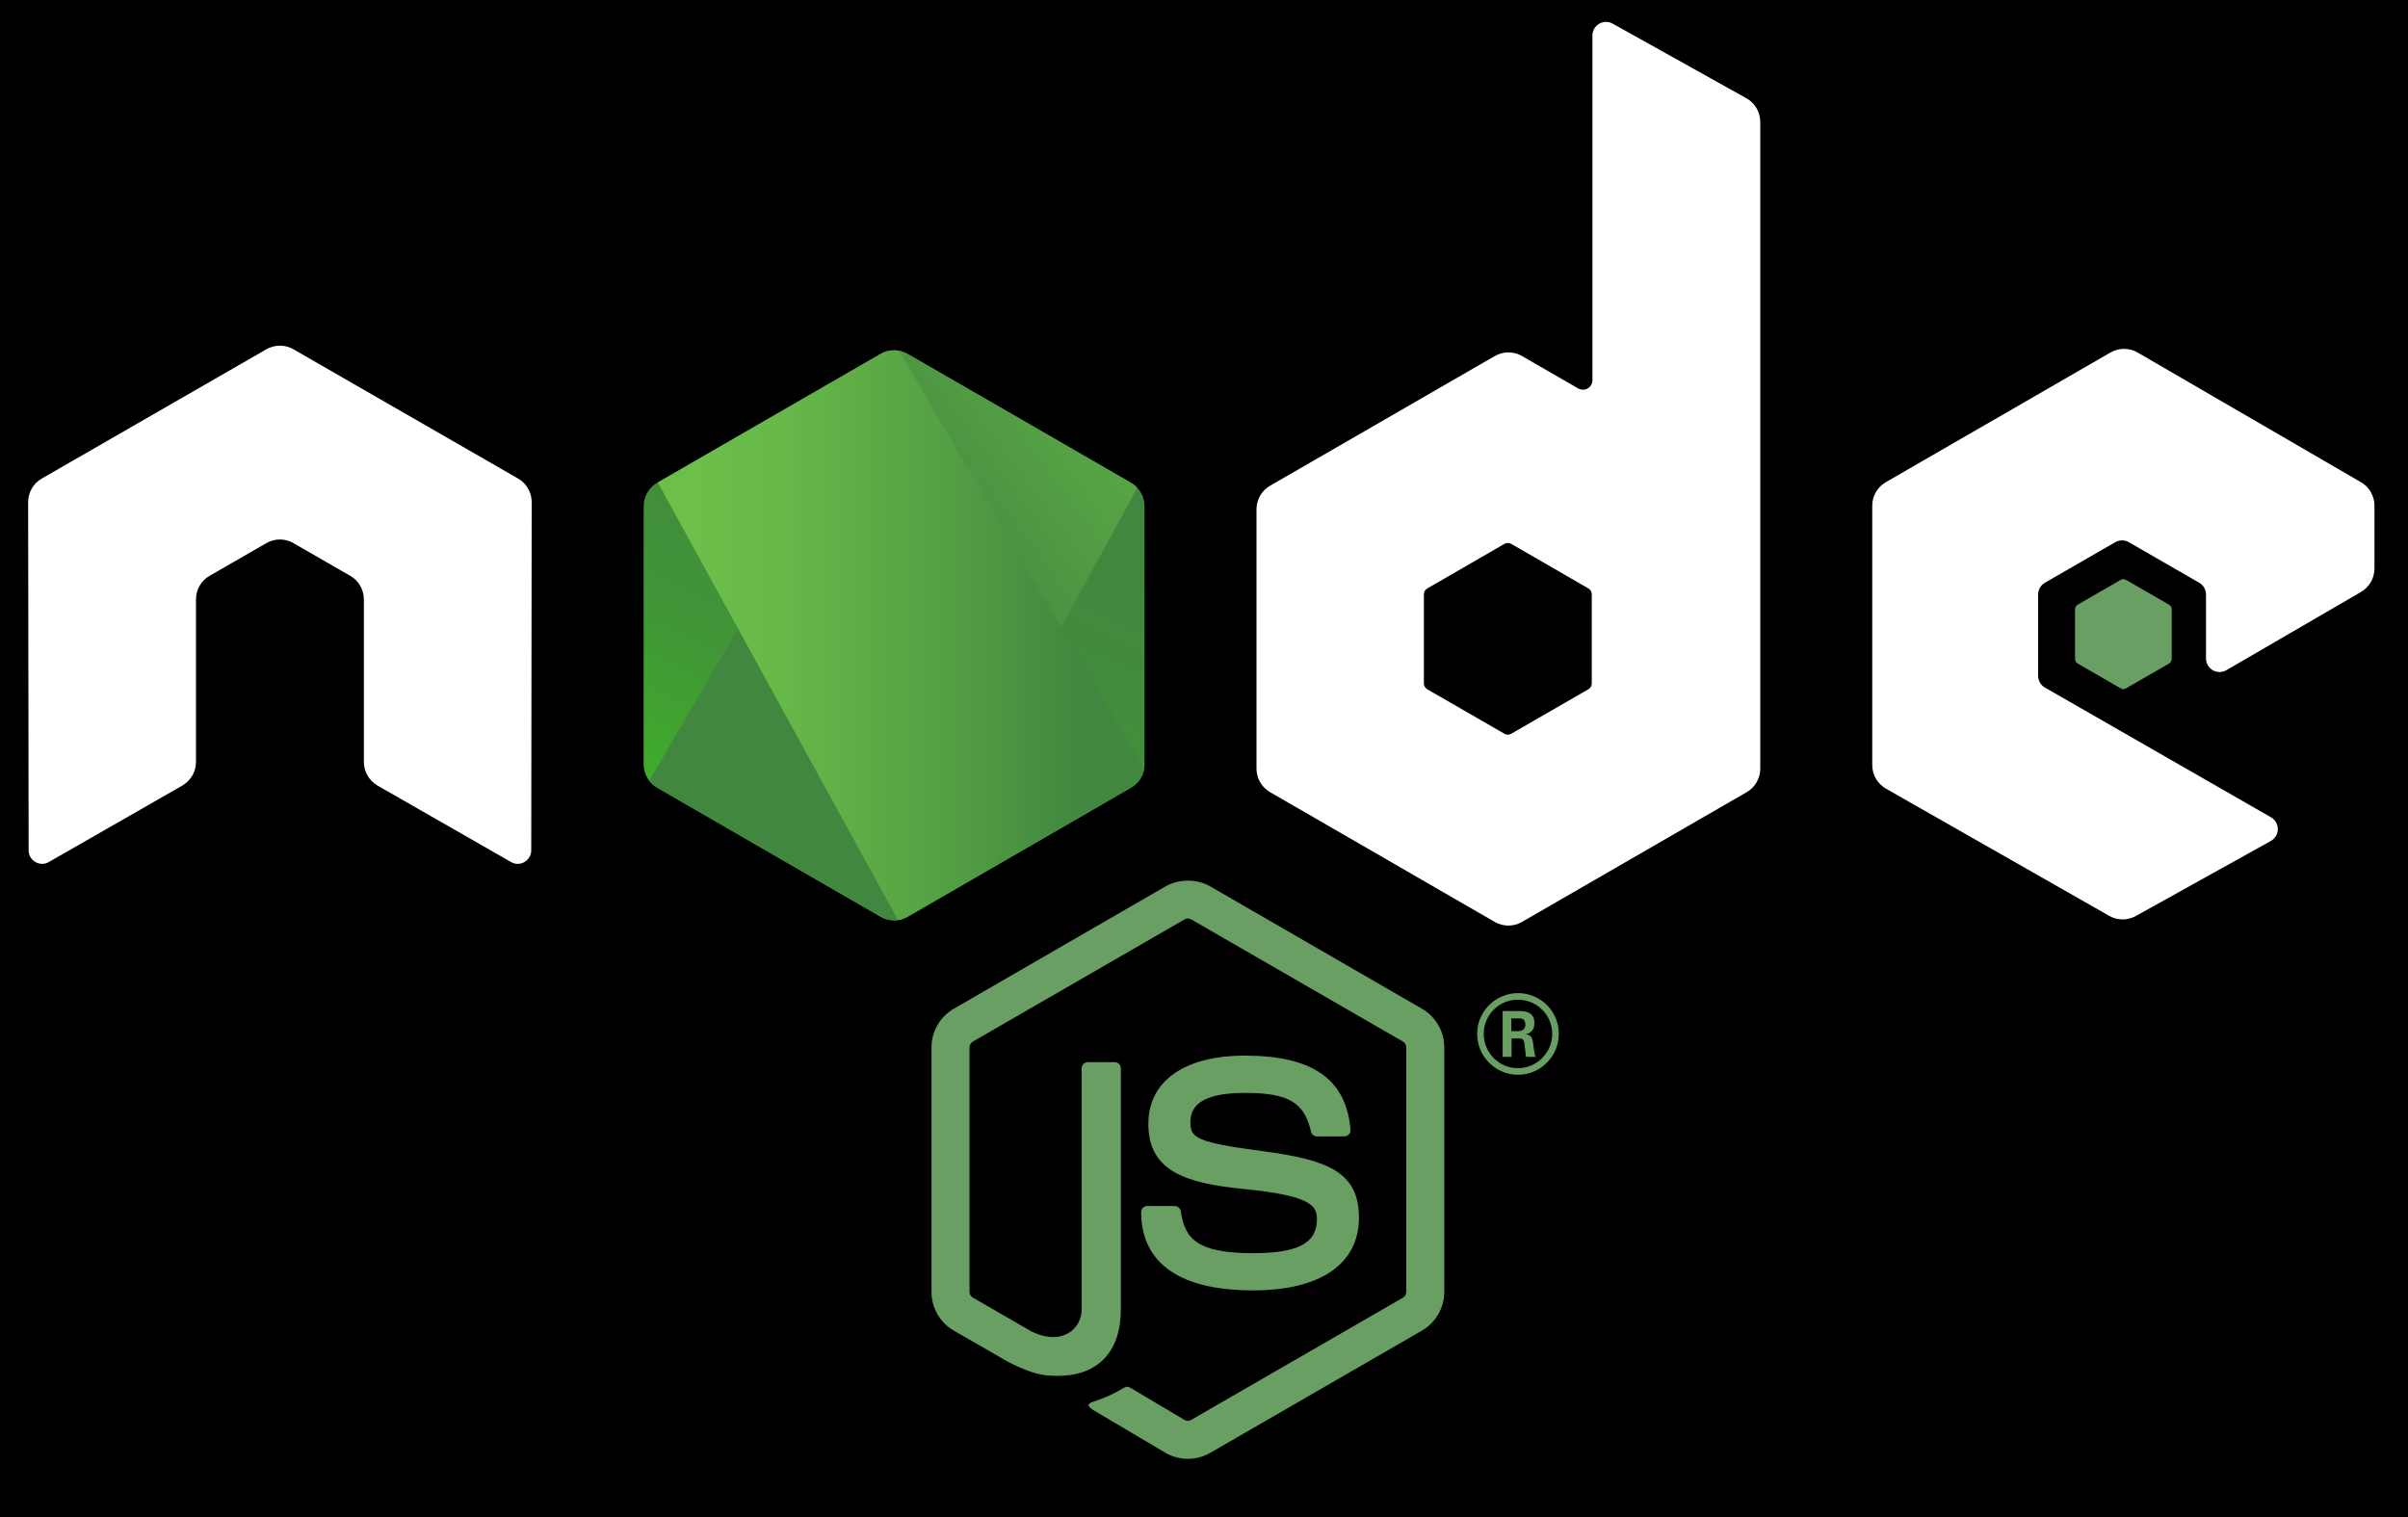
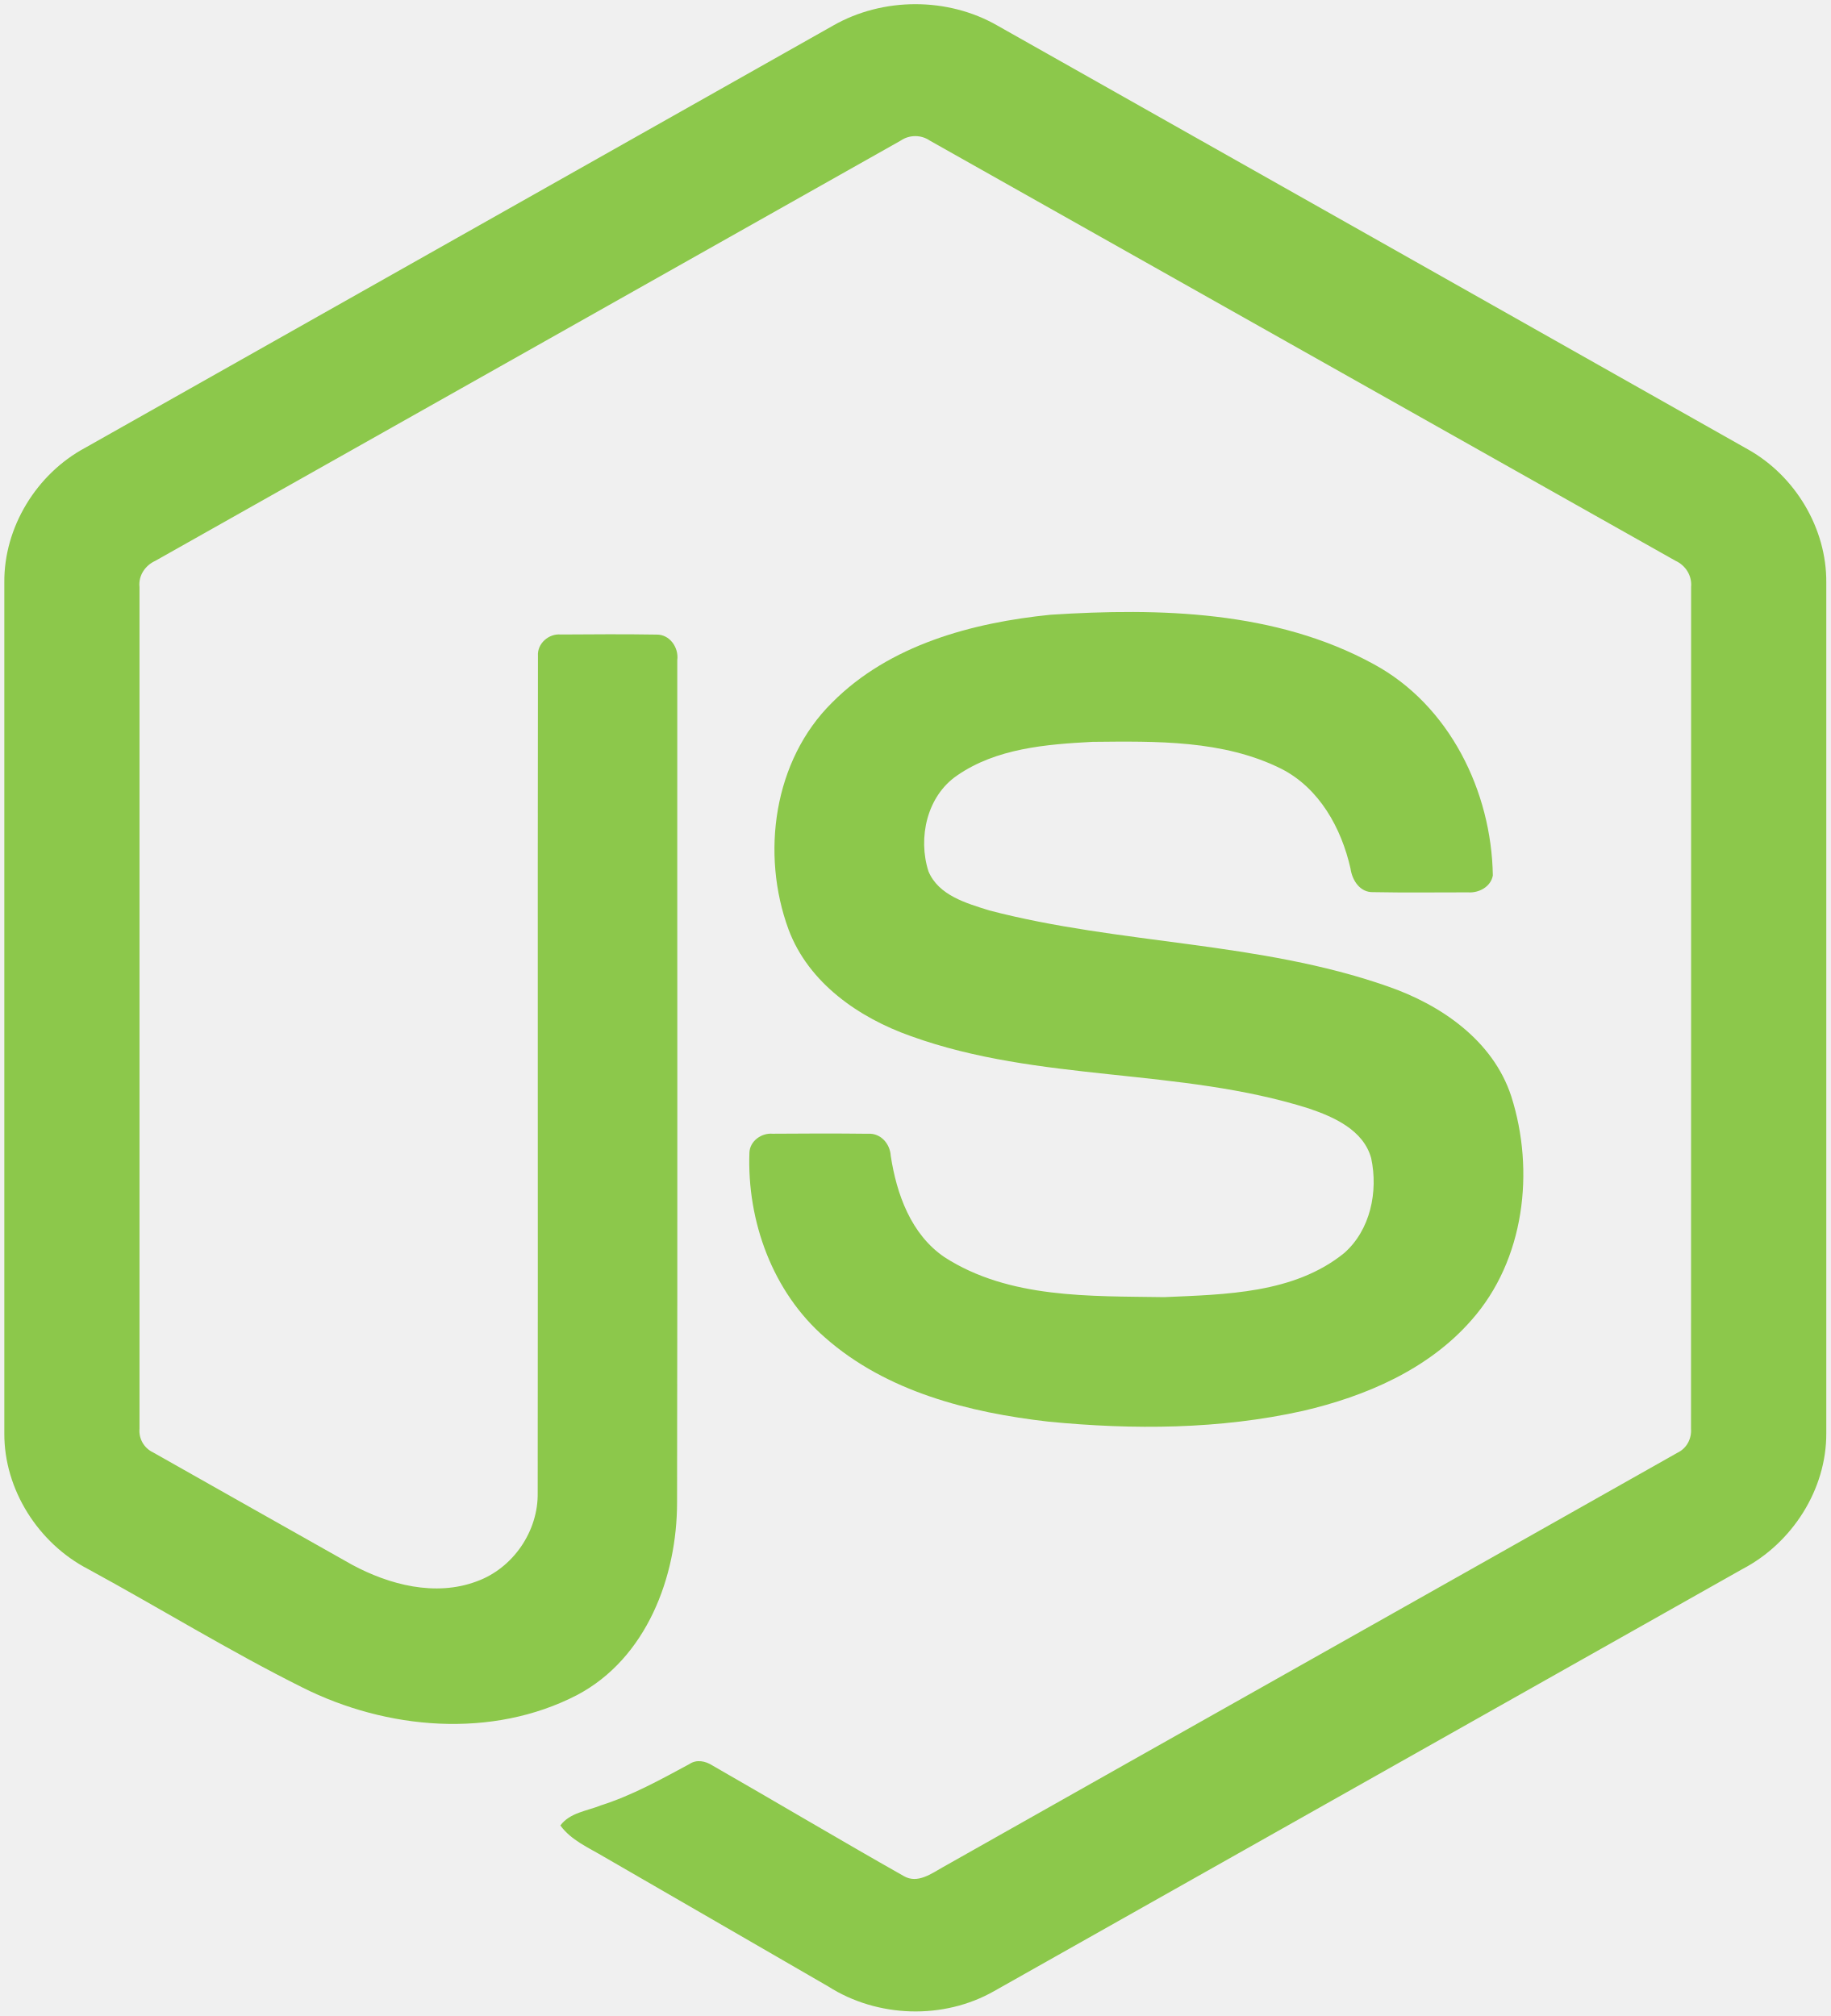
- <svg xmlns="http://www.w3.org/2000/svg" xmlns:xlink="http://www.w3.org/1999/xlink" enable-background="new 0 0 454 286" id="Layer_1" version="1.1" viewBox="0 0 454 286" xml:space="preserve">
-   <rect height="286" stroke="#000000" stroke-miterlimit="10" width="454" />
-   <g>
-     <path d="M223.953,275.054c-1.46,0-2.912-0.381-4.19-1.121l-13.339-7.892c-1.991-1.115-1.018-1.509-0.362-1.738   c2.657-0.922,3.195-1.135,6.031-2.743c0.295-0.166,0.687-0.103,0.992,0.076l10.247,6.084c0.372,0.206,0.896,0.206,1.237,0   l39.95-23.058c0.372-0.212,0.61-0.64,0.61-1.081v-46.103c0-0.451-0.239-0.872-0.62-1.101l-39.933-23.038   c-0.368-0.216-0.859-0.216-1.231,0l-39.923,23.045c-0.388,0.222-0.634,0.657-0.634,1.094v46.103c0,0.441,0.245,0.859,0.63,1.068   l10.944,6.323c5.938,2.969,9.573-0.528,9.573-4.041v-45.52c0-0.643,0.518-1.151,1.161-1.151h5.066c0.634,0,1.158,0.508,1.158,1.151   v45.52c0,7.925-4.316,12.47-11.829,12.47c-2.309,0-4.127,0-9.202-2.501l-10.476-6.031c-2.587-1.496-4.19-4.293-4.19-7.288v-46.103   c0-2.995,1.602-5.792,4.19-7.281l39.95-23.085c2.528-1.43,5.888-1.43,8.396,0l39.947,23.085c2.587,1.496,4.196,4.286,4.196,7.281   v46.103c0,2.995-1.609,5.782-4.196,7.288l-39.947,23.065C226.882,274.673,225.433,275.054,223.953,275.054z" fill="#699F63" />
-     <path d="M236.293,243.292c-17.482,0-21.144-8.024-21.144-14.755c0-0.64,0.514-1.151,1.155-1.151h5.165   c0.577,0,1.058,0.415,1.148,0.979c0.78,5.258,3.105,7.912,13.677,7.912c8.416,0,11.999-1.904,11.999-6.369   c0-2.574-1.015-4.485-14.095-5.766c-10.93-1.081-17.691-3.496-17.691-12.241c0-8.061,6.794-12.868,18.186-12.868   c12.798,0,19.131,4.442,19.933,13.972c0.03,0.328-0.086,0.644-0.305,0.889c-0.219,0.229-0.524,0.368-0.846,0.368h-5.185   c-0.537,0-1.012-0.381-1.121-0.902c-1.244-5.533-4.269-7.301-12.476-7.301c-9.189,0-10.257,3.201-10.257,5.599   c0,2.906,1.261,3.752,13.667,5.394c12.277,1.622,18.109,3.921,18.109,12.549C256.21,238.306,248.952,243.292,236.293,243.292z" fill="#699F63" />
-   </g>
-   <g>
-     <path d="M293.899,194.941c0,4.236-3.463,7.699-7.699,7.699c-4.197,0-7.699-3.422-7.699-7.699   c0-4.359,3.586-7.701,7.699-7.701C290.356,187.24,293.899,190.582,293.899,194.941z M279.744,194.919   c0,3.586,2.892,6.479,6.435,6.479c3.586,0,6.479-2.954,6.479-6.479c0-3.584-2.932-6.436-6.479-6.436   C282.676,188.484,279.744,191.293,279.744,194.919z M283.307,190.622h2.976c1.018,0,3.015,0,3.015,2.282   c0,1.589-1.018,1.914-1.632,2.118c1.184,0.082,1.264,0.856,1.426,1.956c0.083,0.692,0.206,1.874,0.448,2.281h-1.831   c-0.043-0.406-0.328-2.607-0.328-2.728c-0.119-0.49-0.285-0.733-0.895-0.733h-1.506v3.461h-1.672v-8.637H283.307z M284.939,194.41   h1.343c1.098,0,1.304-0.773,1.304-1.221c0-1.183-0.816-1.183-1.264-1.183h-1.383L284.939,194.41L284.939,194.41z" fill="#699F63" />
-   </g>
-   <path d="M100.243,94.677c0-1.841-0.969-3.533-2.558-4.445L55.33,65.857c-0.716-0.421-1.519-0.64-2.332-0.674  c-0.073,0-0.378,0-0.438,0c-0.809,0.033-1.612,0.252-2.339,0.674L7.866,90.232c-1.579,0.912-2.561,2.604-2.561,4.445l0.093,65.635  c0,0.912,0.474,1.762,1.277,2.209c0.786,0.471,1.758,0.471,2.541,0l25.172-14.414c1.592-0.945,2.561-2.614,2.561-4.438v-30.665  c0-1.828,0.968-3.52,2.554-4.428l10.718-6.173c0.799-0.461,1.672-0.687,2.564-0.687c0.872,0,1.768,0.226,2.544,0.687l10.715,6.173  c1.586,0.909,2.558,2.601,2.558,4.428v30.665c0,1.824,0.982,3.503,2.564,4.438l25.165,14.414c0.789,0.471,1.775,0.471,2.558,0  c0.78-0.448,1.271-1.297,1.271-2.209L100.243,94.677z" fill="#FFFFFF" />
-   <path d="M304.04,4.451c-0.793-0.441-1.76-0.431-2.543,0.028c-0.781,0.46-1.262,1.299-1.262,2.206v65  c0,0.639-0.342,1.231-0.894,1.551c-0.554,0.32-1.237,0.32-1.792,0l-10.608-6.112c-1.583-0.912-3.53-0.91-5.112,0.002l-42.372,24.453  c-1.584,0.914-2.559,2.603-2.559,4.43v48.916c0,1.828,0.975,3.516,2.558,4.432l42.37,24.471c1.584,0.914,3.534,0.914,5.118,0  l42.376-24.471c1.583-0.915,2.558-2.604,2.558-4.432V22.989c0-1.854-1.003-3.565-2.624-4.469L304.04,4.451z M300.109,128.853  c0,0.456-0.244,0.879-0.64,1.106l-14.548,8.386c-0.395,0.227-0.882,0.227-1.277,0l-14.548-8.386c-0.396-0.227-0.64-0.65-0.64-1.106  v-16.799c0-0.456,0.244-0.879,0.639-1.108l14.548-8.403c0.396-0.229,0.884-0.229,1.28,0l14.548,8.403  c0.395,0.229,0.639,0.652,0.639,1.108L300.109,128.853L300.109,128.853z" fill="#FFFFFF" />
-   <g>
-     <path d="M445.131,111.615c1.576-0.915,2.546-2.601,2.546-4.424V95.337c0-1.823-0.97-3.51-2.548-4.425L403.03,66.469   c-1.584-0.921-3.54-0.922-5.127-0.007l-42.356,24.453c-1.583,0.914-2.558,2.602-2.558,4.43v48.903c0,1.839,0.987,3.536,2.584,4.445   l42.093,23.985c1.552,0.886,3.455,0.896,5.017,0.028l25.46-14.151c0.808-0.449,1.311-1.297,1.315-2.219   c0.007-0.922-0.484-1.776-1.284-2.236l-42.625-24.465c-0.796-0.456-1.285-1.304-1.285-2.22v-15.326c0-0.914,0.487-1.76,1.28-2.216   l13.266-7.648c0.789-0.456,1.765-0.456,2.554,0l13.273,7.648c0.793,0.456,1.28,1.302,1.28,2.216v12.058   c0,0.916,0.49,1.762,1.282,2.218c0.793,0.458,1.77,0.454,2.561-0.005L445.131,111.615z" fill="#FFFFFF" />
-     <path d="M399.842,109.324c0.304-0.176,0.678-0.176,0.982,0l8.13,4.69c0.304,0.176,0.491,0.499,0.491,0.851v9.388   c0,0.352-0.187,0.675-0.491,0.851l-8.13,4.69c-0.304,0.176-0.678,0.176-0.982,0l-8.124-4.69c-0.304-0.176-0.491-0.499-0.491-0.851   v-9.388c0-0.352,0.187-0.675,0.491-0.851L399.842,109.324z" fill="#699F63" />
-   </g>
-   <g>
-     <g>
-       <linearGradient gradientTransform="matrix(1 0 0 -1 0 280.11)" gradientUnits="userSpaceOnUse" id="XMLID_2_" x1="185.702" x2="147.637" y1="195.285" y2="117.633">
-         <stop offset="0" style="stop-color:#41873F" />
-         <stop offset="0.329" style="stop-color:#418B3D" />
-         <stop offset="0.635" style="stop-color:#419637" />
-         <stop offset="0.932" style="stop-color:#3FA92D" />
-         <stop offset="1" style="stop-color:#3FAE2A" />
-       </linearGradient>
-       <path d="M171.12,66.717c-1.574-0.909-3.514-0.909-5.087,0l-42.134,24.314    c-1.576,0.909-2.546,2.588-2.546,4.408v48.666c0,1.818,0.97,3.497,2.544,4.408l42.134,24.334c1.575,0.909,3.515,0.909,5.091,0    l42.124-24.334c1.574-0.91,2.543-2.59,2.543-4.408V95.437c0-1.818-0.97-3.497-2.545-4.406L171.12,66.717z" fill="url(#XMLID_2_)" id="XMLID_143_" />
-     </g>
-     <g>
-       <defs>
-         <path d="M171.12,66.717c-1.574-0.909-3.514-0.909-5.087,0l-42.134,24.314c-1.576,0.909-2.546,2.588-2.546,4.408     v48.666c0,1.818,0.97,3.497,2.544,4.408l42.134,24.334c1.575,0.909,3.515,0.909,5.091,0l42.124-24.334     c1.574-0.91,2.543-2.59,2.543-4.408V95.437c0-1.818-0.97-3.497-2.545-4.406L171.12,66.717z" id="SVGID_1_" />
-       </defs>
-       <clipPath id="SVGID_2_">
-         <use overflow="visible" xlink:href="#SVGID_1_" />
-       </clipPath>
-       <g clip-path="url(#SVGID_2_)">
-         <path d="M165.944,66.717l-42.222,24.314C122.146,91.94,121,93.619,121,95.439v48.666     c0,1.203,0.514,2.339,1.313,3.238l47.44-81.152C168.479,65.877,167.101,66.049,165.944,66.717z" fill="none" />
-         <path d="M169.988,173.339c0.41-0.113,0.81-0.275,1.186-0.492l42.177-24.334c1.574-0.91,2.649-2.59,2.649-4.408     V95.437c0-1.338-0.598-2.598-1.54-3.534L169.988,173.339z" fill="none" />
-         <linearGradient gradientTransform="matrix(1 0 0 -1 0 280.11)" gradientUnits="userSpaceOnUse" id="SVGID_3_" x1="162.157" x2="268.965" y1="154.647" y2="233.562">
-           <stop offset="0.138" style="stop-color:#41873F" />
-           <stop offset="0.403" style="stop-color:#54A044" />
-           <stop offset="0.714" style="stop-color:#66B848" />
-           <stop offset="0.908" style="stop-color:#6CC04A" />
-         </linearGradient>
-         <path d="M213.327,91.031l-42.252-24.314c-0.417-0.241-0.863-0.413-1.322-0.526l-47.44,81.152     c0.409,0.46,0.888,0.861,1.42,1.169l42.323,24.334c1.199,0.692,2.624,0.854,3.931,0.492l44.473-81.436     C214.122,91.568,213.743,91.271,213.327,91.031z" fill="url(#SVGID_3_)" />
-       </g>
-     </g>
-     <g>
-       <defs>
-         <path d="M171.12,66.717c-1.574-0.909-3.514-0.909-5.087,0l-42.134,24.314c-1.576,0.909-2.546,2.588-2.546,4.408     v48.666c0,1.818,0.97,3.497,2.544,4.408l42.134,24.334c1.575,0.909,3.515,0.909,5.091,0l42.124-24.334     c1.574-0.91,2.543-2.59,2.543-4.408V95.437c0-1.818-0.97-3.497-2.545-4.406L171.12,66.717z" id="SVGID_4_" />
-       </defs>
-       <clipPath id="SVGID_5_">
-         <use overflow="visible" xlink:href="#SVGID_4_" />
-       </clipPath>
-       <g clip-path="url(#SVGID_5_)">
-         <path d="M216,144.105V95.437c0-1.818-1.098-3.497-2.673-4.406l-42.252-24.314c-0.485-0.28-1.011-0.463-1.551-0.571     l46.317,79.128C215.94,144.895,216,144.505,216,144.105z" fill="none" />
-         <path d="M123.722,91.031C122.146,91.94,121,93.619,121,95.439v48.666c0,1.818,1.16,3.497,2.733,4.408l42.323,24.334     c0.995,0.574,2.146,0.784,3.256,0.632l-45.337-82.594L123.722,91.031z" fill="none" />
-         <linearGradient gradientTransform="matrix(1 0 0 -1 0 280.11)" gradientUnits="userSpaceOnUse" id="SVGID_6_" x1="119.862" x2="217.279" y1="222.166" y2="222.166">
-           <stop offset="0.092" style="stop-color:#6CC04A" />
-           <stop offset="0.286" style="stop-color:#66B848" />
-           <stop offset="0.597" style="stop-color:#54A044" />
-           <stop offset="0.862" style="stop-color:#41873F" />
-         </linearGradient>
-         <polygon fill="url(#SVGID_6_)" points="164.627,57.779 164.047,58.11 164.821,58.11    " />
-         <linearGradient gradientTransform="matrix(1 0 0 -1 0 280.11)" gradientUnits="userSpaceOnUse" id="SVGID_7_" x1="119.862" x2="217.279" y1="160.348" y2="160.348">
-           <stop offset="0.092" style="stop-color:#6CC04A" />
-           <stop offset="0.286" style="stop-color:#66B848" />
-           <stop offset="0.597" style="stop-color:#54A044" />
-           <stop offset="0.862" style="stop-color:#41873F" />
-         </linearGradient>
-         <path d="M213.351,148.513c1.228-0.71,2.144-1.891,2.491-3.238l-46.317-79.128     c-1.209-0.241-2.492-0.058-3.581,0.571l-41.968,24.168l45.337,82.594c0.647-0.088,1.281-0.298,1.861-0.632L213.351,148.513z" fill="url(#SVGID_7_)" />
-         <linearGradient gradientTransform="matrix(1 0 0 -1 0 280.11)" gradientUnits="userSpaceOnUse" id="SVGID_8_" x1="119.862" x2="217.279" y1="132.537" y2="132.537">
-           <stop offset="0.092" style="stop-color:#6CC04A" />
-           <stop offset="0.286" style="stop-color:#66B848" />
-           <stop offset="0.597" style="stop-color:#54A044" />
-           <stop offset="0.862" style="stop-color:#41873F" />
-         </linearGradient>
-         <polygon fill="url(#SVGID_8_)" points="217.279,147.73 217,147.253 217,147.892    " />
-         <linearGradient gradientTransform="matrix(1 0 0 -1 0 280.11)" gradientUnits="userSpaceOnUse" id="SVGID_9_" x1="119.862" x2="217.279" y1="119.968" y2="119.968">
-           <stop offset="0.092" style="stop-color:#6CC04A" />
-           <stop offset="0.286" style="stop-color:#66B848" />
-           <stop offset="0.597" style="stop-color:#54A044" />
-           <stop offset="0.862" style="stop-color:#41873F" />
-         </linearGradient>
-         <path d="M213.351,148.513l-42.177,24.334c-0.58,0.335-1.214,0.544-1.861,0.632l0.84,1.53L217,147.892     v-0.639l-1.158-1.978C215.495,146.622,214.579,147.802,213.351,148.513z" fill="url(#SVGID_9_)" />
-         <linearGradient gradientTransform="matrix(1 0 0 -1 0 280.11)" gradientUnits="userSpaceOnUse" id="SVGID_10_" x1="231.472" x2="171.391" y1="197.588" y2="75.023">
-           <stop offset="0" style="stop-color:#41873F" />
-           <stop offset="0.329" style="stop-color:#418B3D" />
-           <stop offset="0.635" style="stop-color:#419637" />
-           <stop offset="0.932" style="stop-color:#3FA92D" />
-           <stop offset="1" style="stop-color:#3FAE2A" />
-         </linearGradient>
-         <path d="M213.351,148.513l-42.177,24.334c-0.58,0.335-1.214,0.544-1.861,0.632l0.84,1.53L217,147.892     v-0.639l-1.158-1.978C215.495,146.622,214.579,147.802,213.351,148.513z" fill="url(#SVGID_10_)" />
-       </g>
-     </g>
+ <svg xmlns="http://www.w3.org/2000/svg" width="2270" height="2500" viewBox="0 0 256 282" preserveAspectRatio="xMinYMin meet">
+   <g fill="#8CC84B">
+     <path d="M116.504 3.58c6.962-3.985 16.03-4.003 22.986 0 34.995 19.774 70.001 39.517 104.99 59.303 6.581 3.707 10.983 11.031 10.916 18.614v118.968c.049 7.897-4.788 15.396-11.731 19.019-34.88 19.665-69.742 39.354-104.616 59.019-7.106 4.063-16.356 3.75-23.24-.646-10.457-6.062-20.932-12.094-31.39-18.15-2.137-1.274-4.546-2.288-6.055-4.36 1.334-1.798 3.719-2.022 5.657-2.807 4.365-1.388 8.374-3.616 12.384-5.778 1.014-.694 2.252-.428 3.224.193 8.942 5.127 17.805 10.403 26.777 15.481 1.914 1.105 3.852-.362 5.488-1.274 34.228-19.345 68.498-38.617 102.72-57.968 1.268-.61 1.969-1.956 1.866-3.345.024-39.245.006-78.497.012-117.742.145-1.576-.767-3.025-2.192-3.67-34.759-19.575-69.5-39.18-104.253-58.76a3.621 3.621 0 0 0-4.094-.006C91.2 39.257 56.465 58.88 21.712 78.454c-1.42.646-2.373 2.071-2.204 3.653.006 39.245 0 78.497 0 117.748a3.329 3.329 0 0 0 1.89 3.303c9.274 5.259 18.56 10.481 27.84 15.722 5.228 2.814 11.647 4.486 17.407 2.33 5.083-1.823 8.646-7.01 8.549-12.407.048-39.016-.024-78.038.036-117.048-.127-1.732 1.516-3.163 3.2-3 4.456-.03 8.918-.06 13.374.012 1.86-.042 3.14 1.823 2.91 3.568-.018 39.263.048 78.527-.03 117.79.012 10.464-4.287 21.85-13.966 26.97-11.924 6.177-26.662 4.867-38.442-1.056-10.198-5.09-19.93-11.097-29.947-16.55C5.368 215.886.555 208.357.604 200.466V81.497c-.073-7.74 4.504-15.197 11.29-18.85C46.768 42.966 81.636 23.27 116.504 3.58z" />
+     <path d="M146.928 85.99c15.21-.979 31.493-.58 45.18 6.913 10.597 5.742 16.472 17.793 16.659 29.566-.296 1.588-1.956 2.464-3.472 2.355-4.413-.006-8.827.06-13.24-.03-1.872.072-2.96-1.654-3.195-3.309-1.268-5.633-4.34-11.212-9.642-13.929-8.139-4.075-17.576-3.87-26.451-3.785-6.479.344-13.446.905-18.935 4.715-4.214 2.886-5.494 8.712-3.99 13.404 1.418 3.369 5.307 4.456 8.489 5.458 18.33 4.794 37.754 4.317 55.734 10.626 7.444 2.572 14.726 7.572 17.274 15.366 3.333 10.446 1.872 22.932-5.56 31.318-6.027 6.901-14.805 10.657-23.56 12.697-11.647 2.597-23.734 2.663-35.562 1.51-11.122-1.268-22.696-4.19-31.282-11.768-7.342-6.375-10.928-16.308-10.572-25.895.085-1.619 1.697-2.748 3.248-2.615 4.444-.036 8.888-.048 13.332.006 1.775-.127 3.091 1.407 3.182 3.08.82 5.367 2.837 11 7.517 14.182 9.032 5.827 20.365 5.428 30.707 5.591 8.568-.38 18.186-.495 25.178-6.158 3.689-3.23 4.782-8.634 3.785-13.283-1.08-3.925-5.186-5.754-8.712-6.95-18.095-5.724-37.736-3.647-55.656-10.12-7.275-2.571-14.31-7.432-17.105-14.906-3.9-10.578-2.113-23.662 6.098-31.765 8.006-8.06 19.563-11.164 30.551-12.275z" />
  </g>
</svg>
